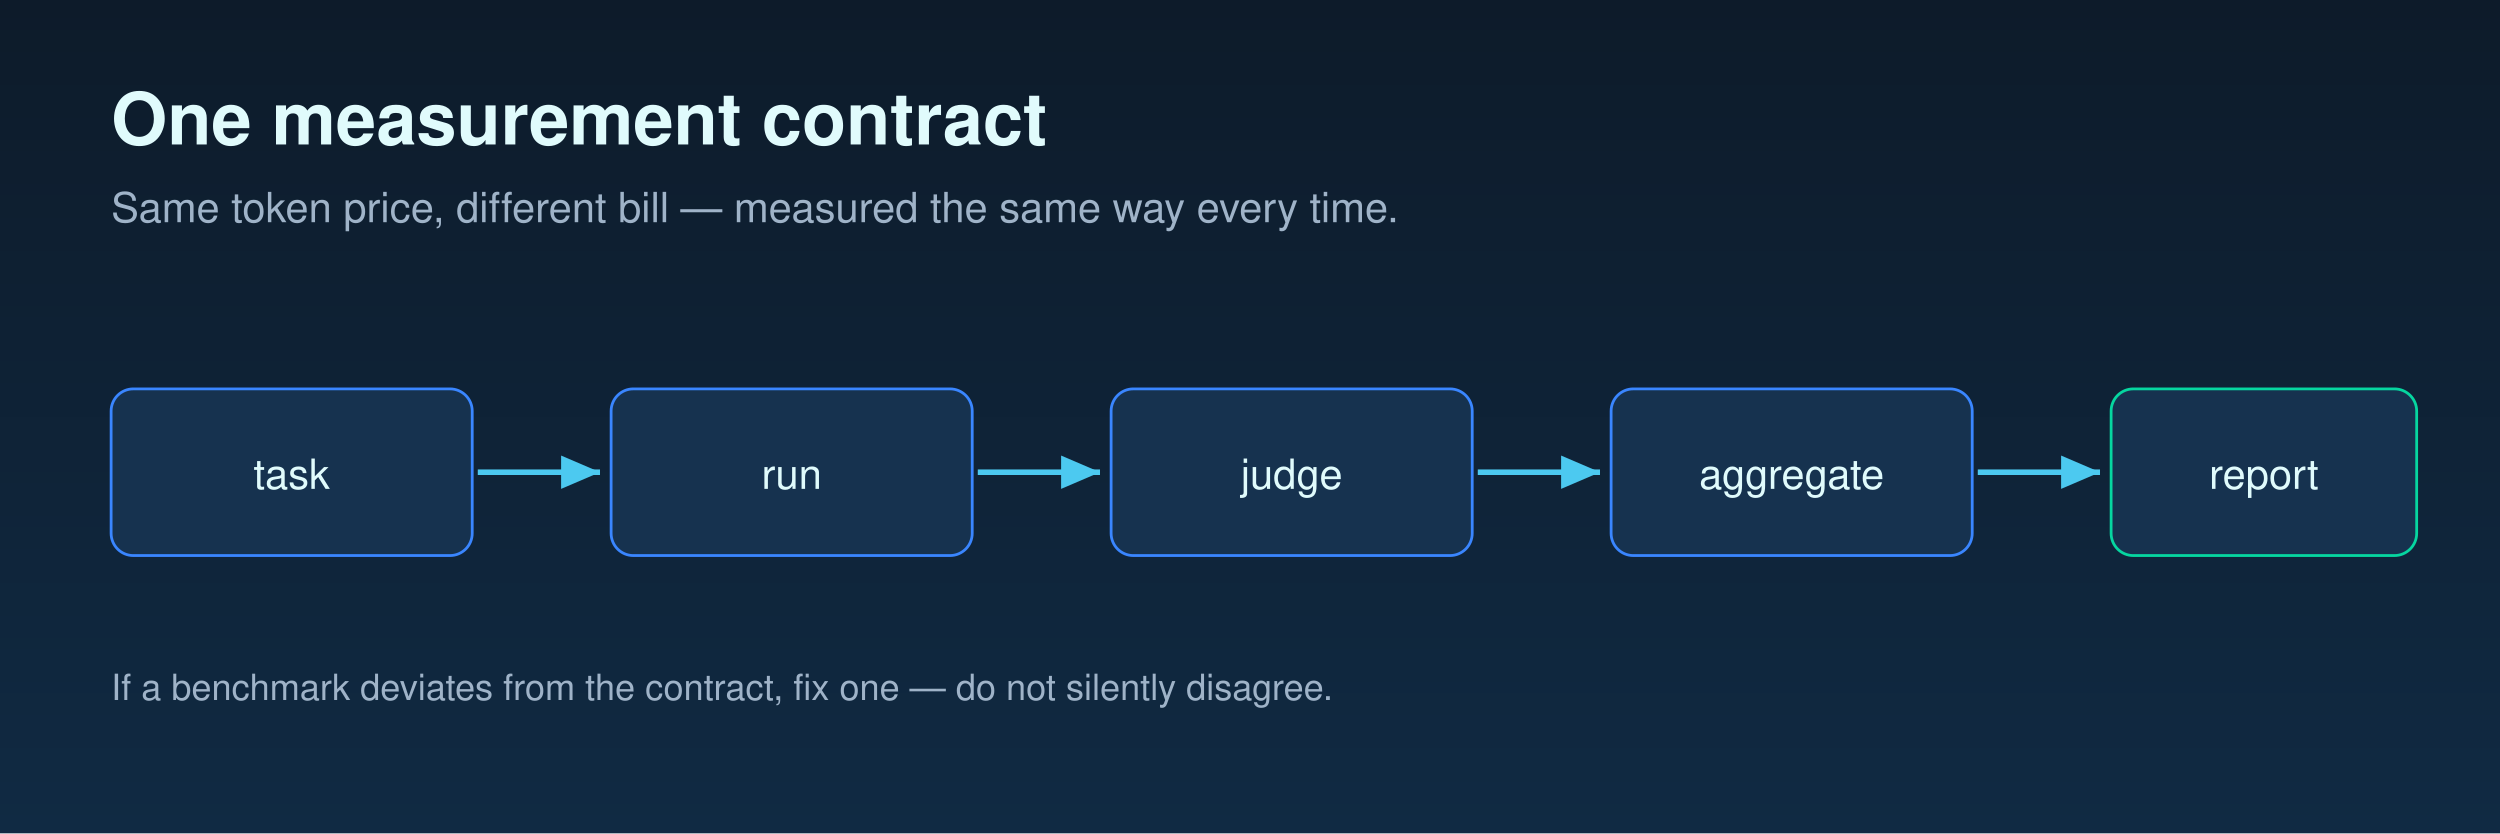
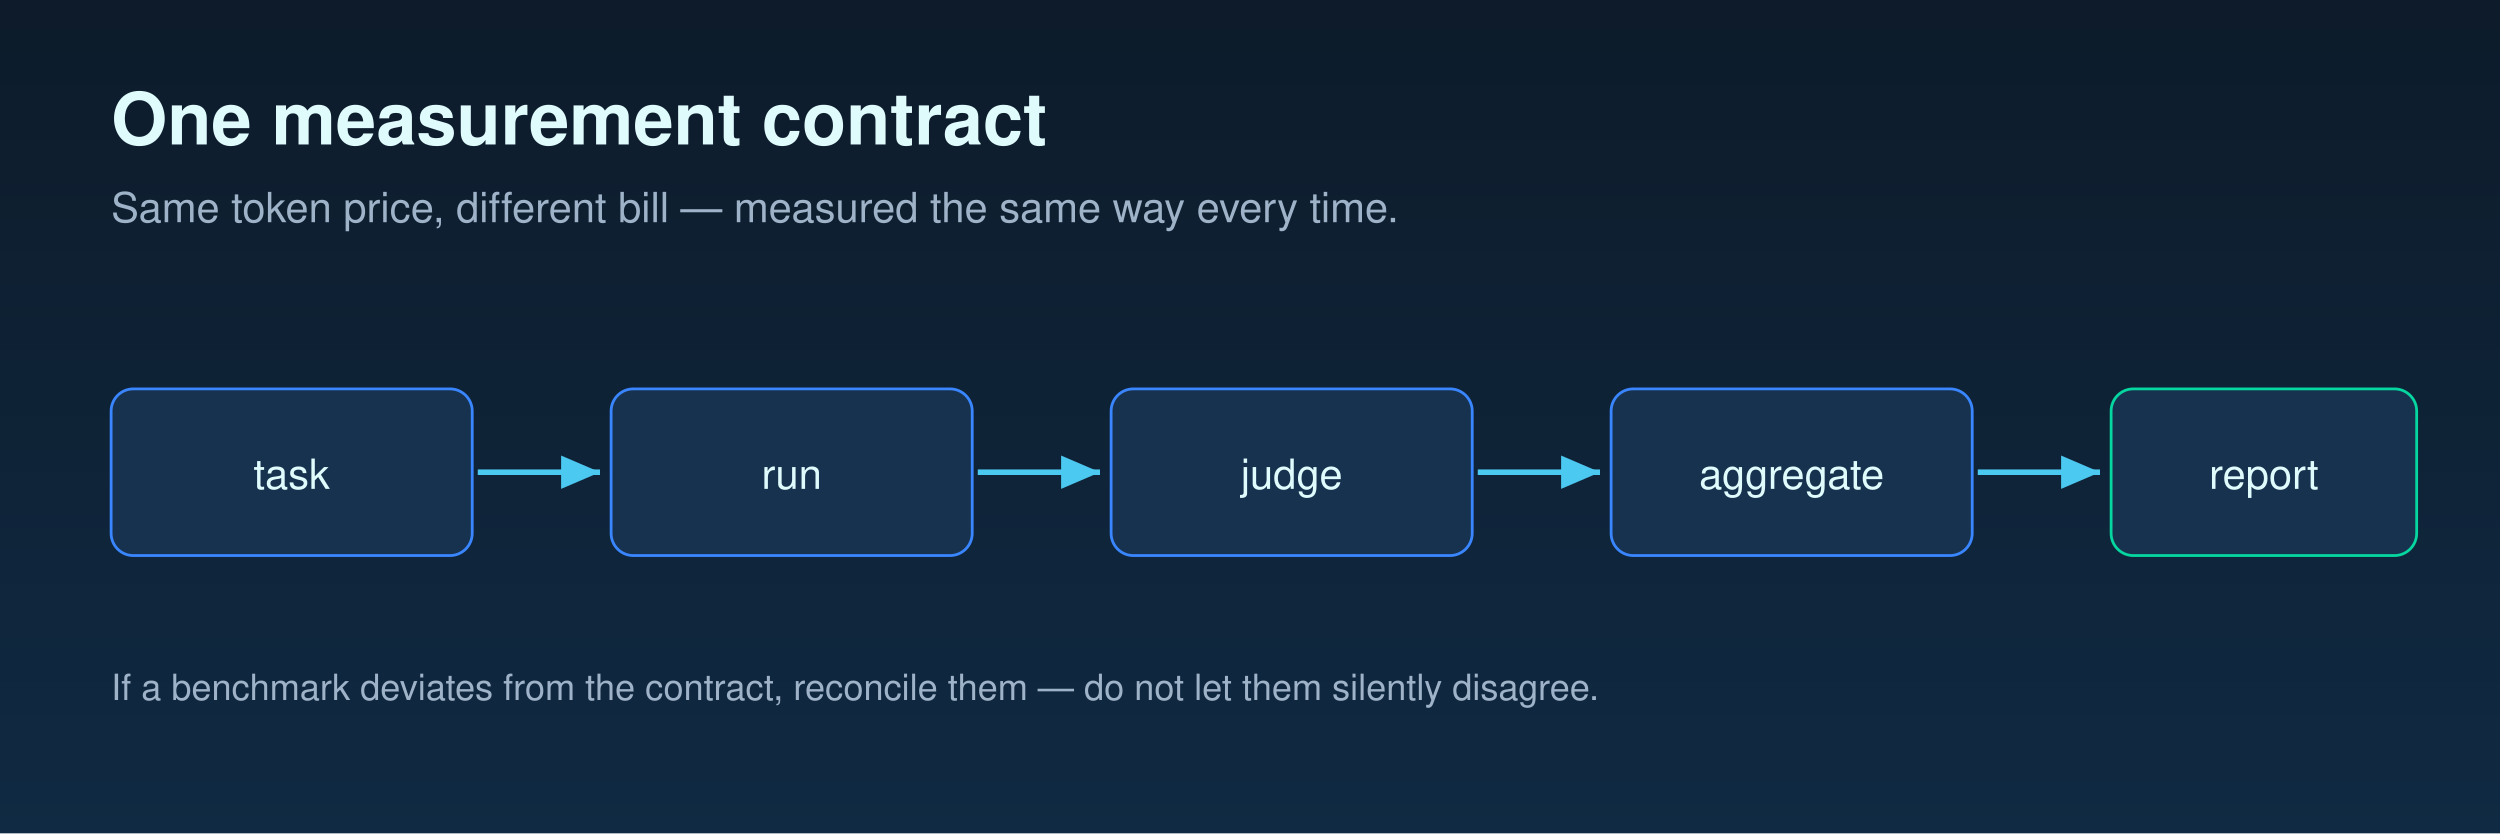
<svg xmlns="http://www.w3.org/2000/svg" viewBox="0 0 900 300" role="img" aria-labelledby="meTitle meDesc" width="900" height="300">
  <defs>
    <linearGradient id="meBg" x1="0" y1="0" x2="0" y2="1">
      <stop offset="0" stop-color="#0d1b2a" />
      <stop offset="1" stop-color="#102a43" />
    </linearGradient>
    <marker id="meArrow" markerWidth="10" markerHeight="10" refX="7" refY="3" orient="auto">
      <path d="M0,0 L7,3 L0,6 Z" fill="#4cc9f0" />
    </marker>
  </defs>
  <rect width="900" height="300" fill="url(#meBg)" />
  <text x="40" y="52" fill="#e0fbfc" font-family="Segoe UI, Helvetica, Arial, sans-serif" font-size="26" font-weight="700">One measurement contract</text>
  <text x="40" y="80" fill="#9fb3c8" font-family="Segoe UI, Helvetica, Arial, sans-serif" font-size="15">Same token price, different bill — measured the same way every time.</text>
  <g font-family="Segoe UI, Helvetica, Arial, sans-serif" font-size="15" text-anchor="middle">
    <g>
      <rect x="40" y="140" width="130" height="60" rx="8" fill="#16324f" stroke="#3a86ff" />
      <text x="105" y="176" fill="#e0fbfc">task</text>
    </g>
    <g>
      <rect x="220" y="140" width="130" height="60" rx="8" fill="#16324f" stroke="#3a86ff" />
      <text x="285" y="176" fill="#e0fbfc">run</text>
    </g>
    <g>
      <rect x="400" y="140" width="130" height="60" rx="8" fill="#16324f" stroke="#3a86ff" />
      <text x="465" y="176" fill="#e0fbfc">judge</text>
    </g>
    <g>
      <rect x="580" y="140" width="130" height="60" rx="8" fill="#16324f" stroke="#3a86ff" />
      <text x="645" y="176" fill="#e0fbfc">aggregate</text>
    </g>
    <g>
      <rect x="760" y="140" width="110" height="60" rx="8" fill="#16324f" stroke="#06d6a0" />
      <text x="815" y="176" fill="#e0fbfc">report</text>
    </g>
  </g>
  <g stroke="#4cc9f0" stroke-width="2" marker-end="url(#meArrow)">
    <line x1="172" y1="170" x2="216" y2="170" />
    <line x1="352" y1="170" x2="396" y2="170" />
    <line x1="532" y1="170" x2="576" y2="170" />
    <line x1="712" y1="170" x2="756" y2="170" />
  </g>
-   <text x="40" y="252" fill="#9fb3c8" font-family="Segoe UI, Helvetica, Arial, sans-serif" font-size="13">If a benchmark deviates from the contract, fix one — do not silently disagree.</text>
+   <text x="40" y="252" fill="#9fb3c8" font-family="Segoe UI, Helvetica, Arial, sans-serif" font-size="13">If a benchmark deviates from the contract, reconcile them — do not let them silently disagree.</text>
</svg>
